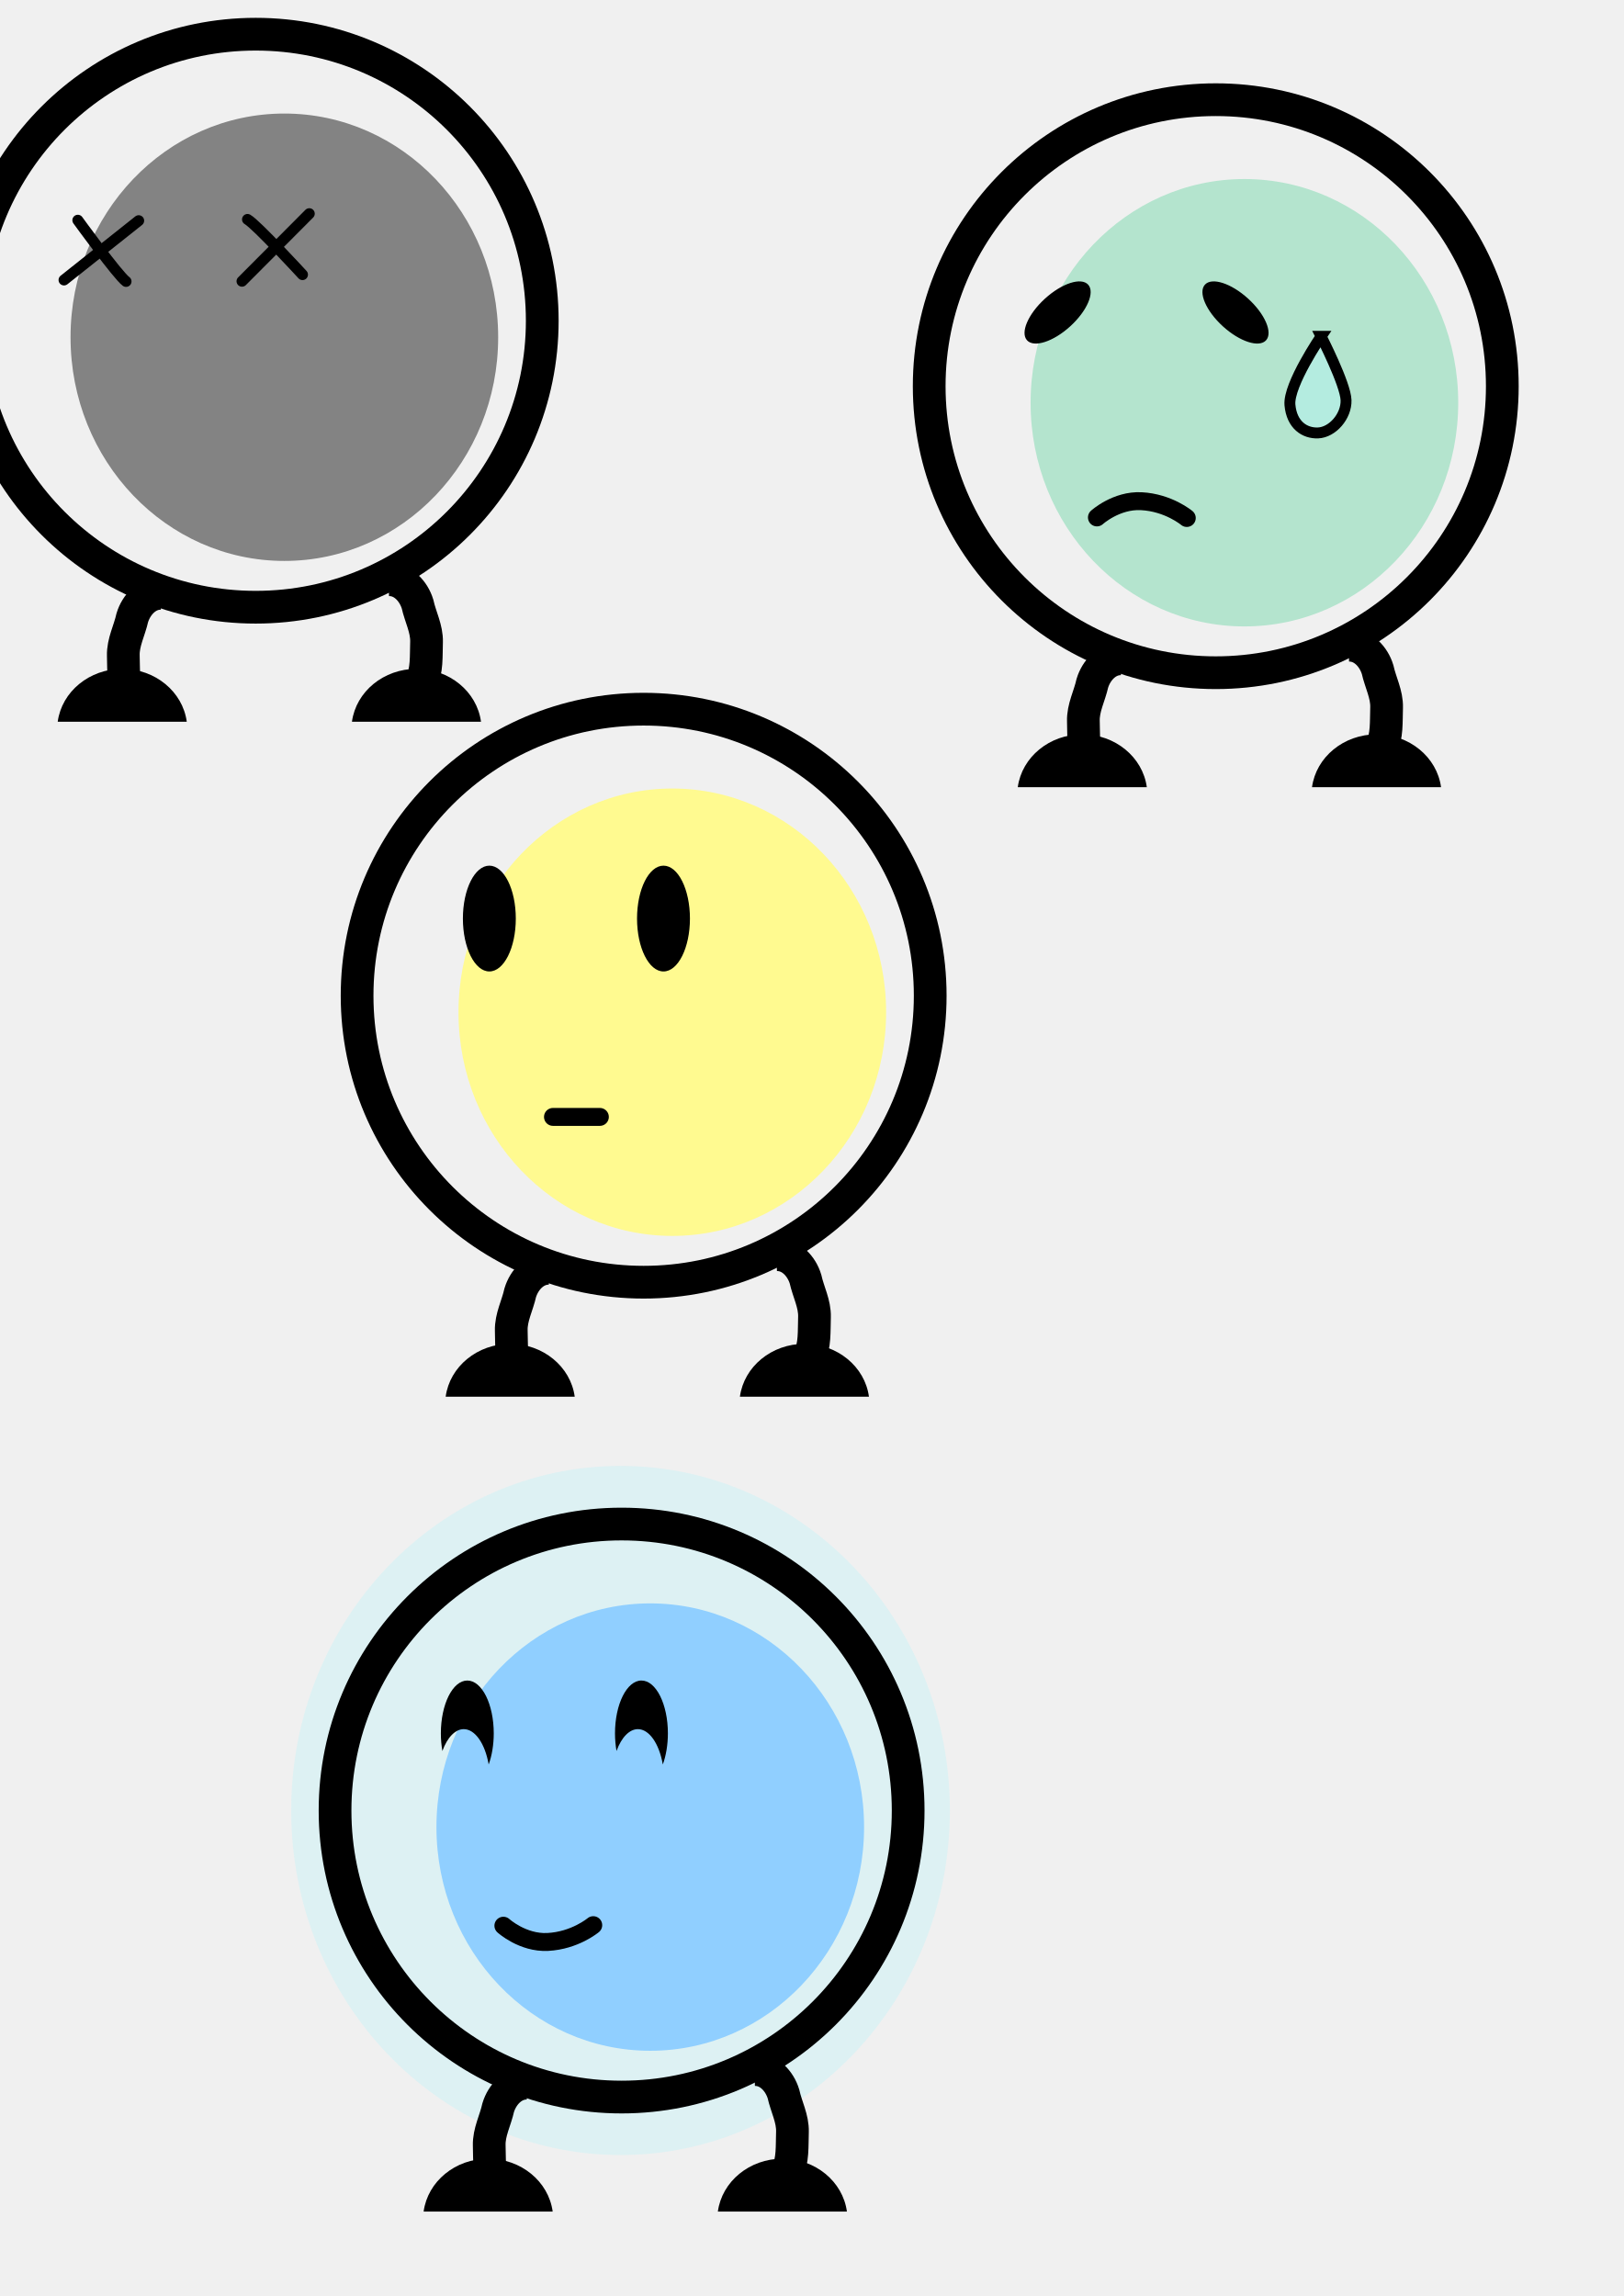
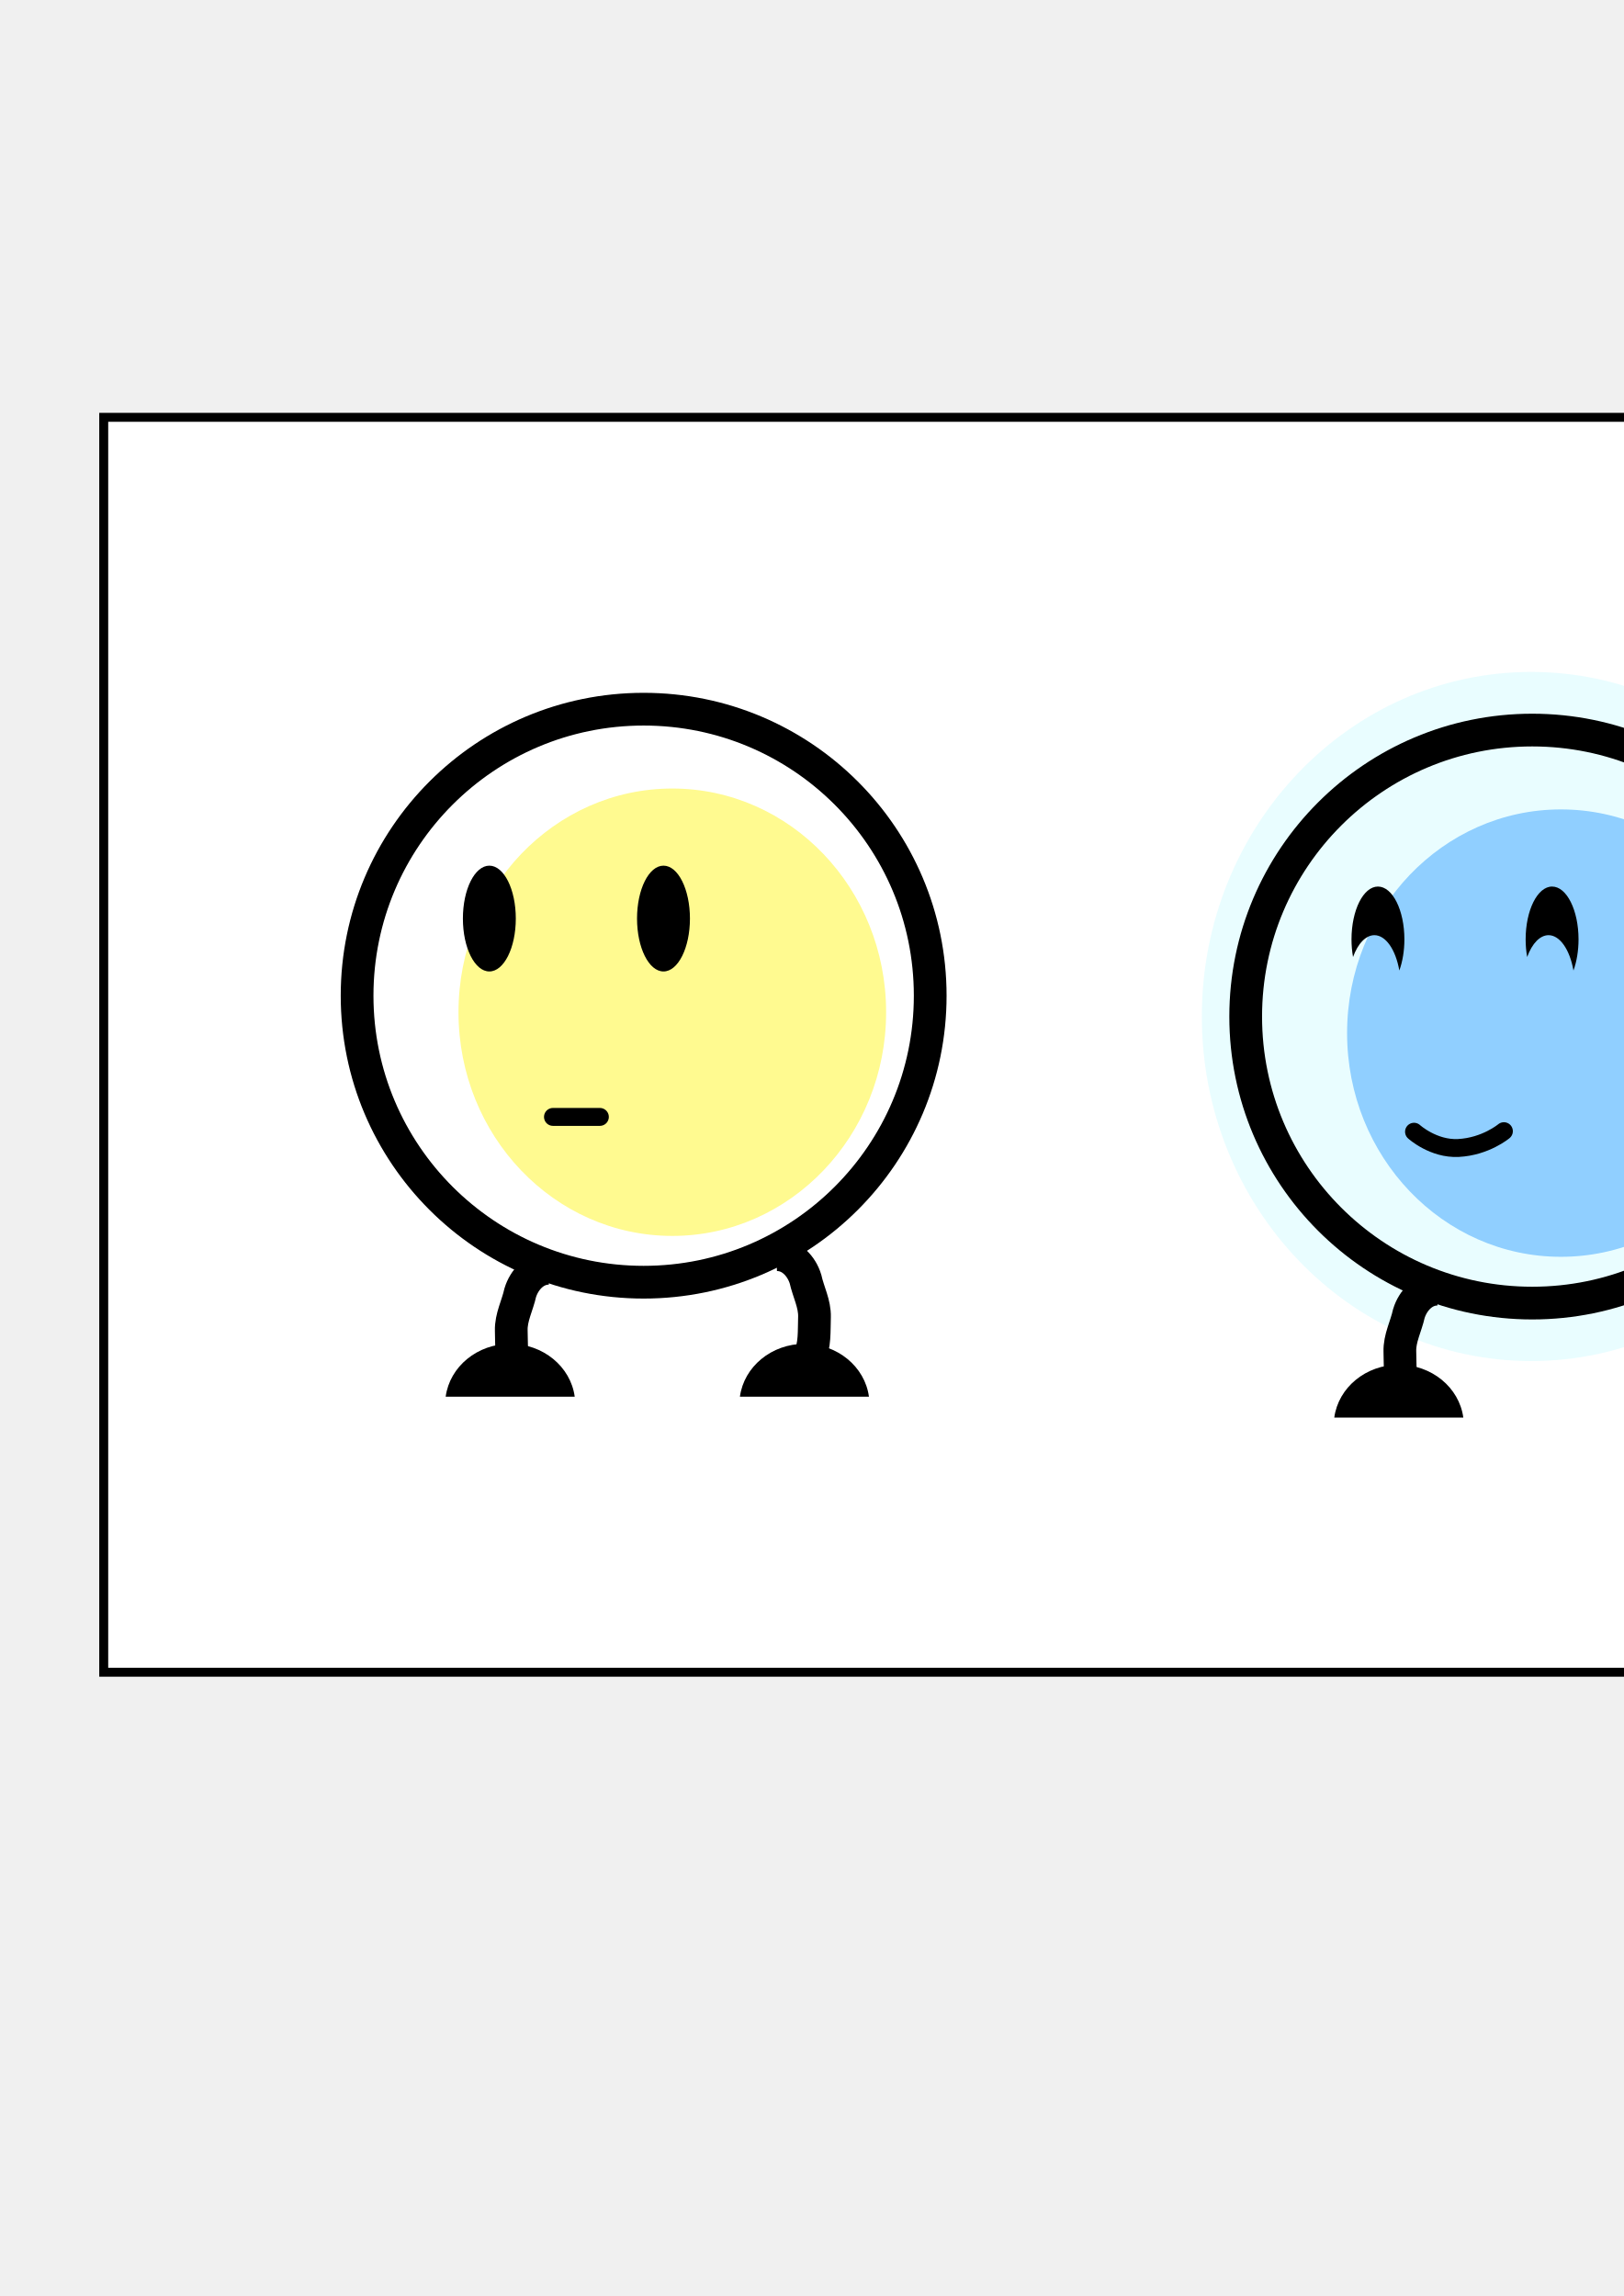
<svg xmlns="http://www.w3.org/2000/svg" width="210mm" height="297mm" viewBox="0 0 744.094 1052.362" id="svg2" version="1.1">
  <defs id="defs4" />
  <g id="layer1">
-     <ellipse style="opacity:1;fill:#fffa90;fill-opacity:1;stroke:none;stroke-width:15;stroke-linecap:round;stroke-linejoin:miter;stroke-miterlimit:4;stroke-dasharray:none;stroke-dashoffset:0;stroke-opacity:1" id="path4254" cx="308.097" cy="463.948" rx="97.985" ry="102.53" />
-     <circle style="opacity:1;fill:none;fill-opacity:1;stroke:#000000;stroke-width:15;stroke-linecap:round;stroke-linejoin:miter;stroke-miterlimit:4;stroke-dasharray:none;stroke-dashoffset:0;stroke-opacity:1" id="path4154" cx="294.965" cy="456.372" r="131.32" />
-     <g id="g4258">
-       <ellipse ry="24.244" rx="12.122" cy="421.017" cx="224.254" id="path4156" style="opacity:1;fill:#000000;fill-opacity:1;stroke:none;stroke-width:15;stroke-linecap:round;stroke-linejoin:miter;stroke-miterlimit:4;stroke-dasharray:none;stroke-dashoffset:0;stroke-opacity:1" />
-       <ellipse ry="24.244" rx="12.122" cy="421.017" cx="304.056" id="path4156-3" style="opacity:1;fill:#000000;fill-opacity:1;stroke:none;stroke-width:15;stroke-linecap:round;stroke-linejoin:miter;stroke-miterlimit:4;stroke-dasharray:none;stroke-dashoffset:0;stroke-opacity:1" />
-     </g>
-     <g id="g4227" transform="translate(4,4)">
-       <path id="path4186-6" d="m 247.721,577.326 c -6.58,-0.194 -11.51,5.289 -13.302,11.165 -1.281,5.846 -4.295,11.32 -4.12,17.379 0.225,6.379 -0.286,13.228 2.446,18.432 l 0.319,1.173 0.142,1.2" style="fill:none;fill-rule:evenodd;stroke:#000000;stroke-width:15;stroke-linecap:butt;stroke-linejoin:miter;stroke-miterlimit:4;stroke-dasharray:none;stroke-opacity:1" />
-       <path id="path4207" d="m 229.81,611.936 a 29.836,27.708 0 0 0 -29.574,24.242 l 59.14,0 a 29.836,27.708 0 0 0 -29.565,-24.242 z" style="opacity:1;fill:#000000;fill-opacity:1;stroke:none;stroke-width:15;stroke-linecap:round;stroke-linejoin:miter;stroke-miterlimit:4;stroke-dasharray:none;stroke-dashoffset:0;stroke-opacity:1" />
-     </g>
-     <g id="g4231" transform="translate(6,-1.05079)">
-       <path id="path4186" d="m 349.835,576.139 c 6.58,-0.194 11.51,5.289 13.302,11.165 1.281,5.846 4.295,11.32 4.12,17.379 -0.225,6.379 0.286,13.228 -2.446,18.432 l -0.319,1.173 -0.142,1.2" style="fill:none;fill-rule:evenodd;stroke:#000000;stroke-width:15;stroke-linecap:butt;stroke-linejoin:miter;stroke-miterlimit:4;stroke-dasharray:none;stroke-opacity:1" />
-       <path id="path4207-7" d="m 362.649,616.987 a 29.836,27.708 0 0 0 -29.574,24.242 l 59.14,0 a 29.836,27.708 0 0 0 -29.565,-24.242 z" style="opacity:1;fill:#000000;fill-opacity:1;stroke:none;stroke-width:15;stroke-linecap:round;stroke-linejoin:miter;stroke-miterlimit:4;stroke-dasharray:none;stroke-dashoffset:0;stroke-opacity:1" />
-     </g>
-     <path style="fill:none;fill-rule:evenodd;stroke:#000000;stroke-width:8.211;stroke-linecap:round;stroke-linejoin:miter;stroke-miterlimit:4;stroke-dasharray:none;stroke-opacity:1" d="m 253.411,511.931 21.488,0" id="path4256" />
-     <ellipse style="opacity:1;fill:#90c6ff;fill-opacity:1;stroke:none;stroke-width:15;stroke-linecap:round;stroke-linejoin:miter;stroke-miterlimit:4;stroke-dasharray:none;stroke-dashoffset:0;stroke-opacity:1" id="path4254-5" cx="297.995" cy="837.435" rx="97.985" ry="102.53" />
-     <ellipse style="opacity:1;fill:#90f5ff;fill-opacity:0.198;stroke:none;stroke-width:15;stroke-linecap:round;stroke-linejoin:miter;stroke-miterlimit:4;stroke-dasharray:none;stroke-dashoffset:0;stroke-opacity:1" id="path4254-5-6" cx="284.37" cy="829.822" rx="150.926" ry="157.928" />
-     <circle style="opacity:1;fill:none;fill-opacity:1;stroke:#000000;stroke-width:15;stroke-linecap:round;stroke-linejoin:miter;stroke-miterlimit:4;stroke-dasharray:none;stroke-dashoffset:0;stroke-opacity:1" id="path4154-3" cx="284.863" cy="829.859" r="131.32" />
-     <path style="opacity:1;fill:#000000;fill-opacity:1;stroke:none;stroke-width:15;stroke-linecap:round;stroke-linejoin:miter;stroke-miterlimit:4;stroke-dasharray:none;stroke-dashoffset:0;stroke-opacity:1" d="M 214.152 770.26 A 12.122 24.244 0 0 0 202.031 794.504 A 12.122 24.244 0 0 0 202.732 802.553 A 12.122 24.244 0 0 1 212.527 792.547 A 12.122 24.244 0 0 1 223.947 808.742 A 12.122 24.244 0 0 0 226.273 794.504 A 12.122 24.244 0 0 0 214.152 770.26 z " id="path4156-6" />
-     <path style="opacity:1;fill:#000000;fill-opacity:1;stroke:none;stroke-width:15;stroke-linecap:round;stroke-linejoin:miter;stroke-miterlimit:4;stroke-dasharray:none;stroke-dashoffset:0;stroke-opacity:1" d="M 293.955 770.26 A 12.122 24.244 0 0 0 281.832 794.504 A 12.122 24.244 0 0 0 282.533 802.551 A 12.122 24.244 0 0 1 292.33 792.547 A 12.122 24.244 0 0 1 303.75 808.744 A 12.122 24.244 0 0 0 306.076 794.504 A 12.122 24.244 0 0 0 293.955 770.26 z " id="path4156-3-2" />
-     <g id="g4227-9" transform="translate(-6.101514,377.4865)">
-       <path id="path4186-6-1" d="m 247.721,577.326 c -6.58,-0.194 -11.51,5.289 -13.302,11.165 -1.281,5.846 -4.295,11.32 -4.12,17.379 0.225,6.379 -0.286,13.228 2.446,18.432 l 0.319,1.173 0.142,1.2" style="fill:none;fill-rule:evenodd;stroke:#000000;stroke-width:15;stroke-linecap:butt;stroke-linejoin:miter;stroke-miterlimit:4;stroke-dasharray:none;stroke-opacity:1" />
-       <path id="path4207-2" d="m 229.81,611.936 a 29.836,27.708 0 0 0 -29.574,24.242 l 59.14,0 a 29.836,27.708 0 0 0 -29.565,-24.242 z" style="opacity:1;fill:#000000;fill-opacity:1;stroke:none;stroke-width:15;stroke-linecap:round;stroke-linejoin:miter;stroke-miterlimit:4;stroke-dasharray:none;stroke-dashoffset:0;stroke-opacity:1" />
-     </g>
-     <g id="g4231-7" transform="translate(-4.101514,372.4357)">
-       <path id="path4186-0" d="m 349.835,576.139 c 6.58,-0.194 11.51,5.289 13.302,11.165 1.281,5.846 4.295,11.32 4.12,17.379 -0.225,6.379 0.286,13.228 -2.446,18.432 l -0.319,1.173 -0.142,1.2" style="fill:none;fill-rule:evenodd;stroke:#000000;stroke-width:15;stroke-linecap:butt;stroke-linejoin:miter;stroke-miterlimit:4;stroke-dasharray:none;stroke-opacity:1" />
-       <path id="path4207-7-9" d="m 362.649,616.987 a 29.836,27.708 0 0 0 -29.574,24.242 l 59.14,0 a 29.836,27.708 0 0 0 -29.565,-24.242 z" style="opacity:1;fill:#000000;fill-opacity:1;stroke:none;stroke-width:15;stroke-linecap:round;stroke-linejoin:miter;stroke-miterlimit:4;stroke-dasharray:none;stroke-dashoffset:0;stroke-opacity:1" />
-     </g>
-     <path style="fill:none;fill-rule:evenodd;stroke:#000000;stroke-width:8.211;stroke-linecap:round;stroke-linejoin:miter;stroke-miterlimit:4;stroke-dasharray:none;stroke-opacity:1" d="m 230.682,882.639 c 0,0 8.845,8.034 20.332,7.445 12.486,-0.64 20.854,-7.698 20.854,-7.698" id="path4256-3" />
-     <ellipse style="opacity:1;fill:#b4e4ce;fill-opacity:1;stroke:none;stroke-width:15;stroke-linecap:round;stroke-linejoin:miter;stroke-miterlimit:4;stroke-dasharray:none;stroke-dashoffset:0;stroke-opacity:1" id="path4254-8" cx="570.275" cy="184.588" rx="97.985" ry="102.53" />
-     <circle style="opacity:1;fill:none;fill-opacity:1;stroke:#000000;stroke-width:15;stroke-linecap:round;stroke-linejoin:miter;stroke-miterlimit:4;stroke-dasharray:none;stroke-dashoffset:0;stroke-opacity:1" id="path4154-7" cx="557.143" cy="177.012" r="131.32" />
-     <ellipse style="opacity:1;fill:#000000;fill-opacity:1;stroke:none;stroke-width:15;stroke-linecap:round;stroke-linejoin:miter;stroke-miterlimit:4;stroke-dasharray:none;stroke-dashoffset:0;stroke-opacity:1" id="path4156-2" cx="261.937" cy="432.206" rx="18.94" ry="8.586" transform="matrix(0.7394071,-0.6732586,0.6732586,0.7394071,0,0)" />
-     <g id="g4227-2" transform="translate(266.1783,-275.3604)">
-       <path id="path4186-6-3" d="m 247.721,577.326 c -6.58,-0.194 -11.51,5.289 -13.302,11.165 -1.281,5.846 -4.295,11.32 -4.12,17.379 0.225,6.379 -0.286,13.228 2.446,18.432 l 0.319,1.173 0.142,1.2" style="fill:none;fill-rule:evenodd;stroke:#000000;stroke-width:15;stroke-linecap:butt;stroke-linejoin:miter;stroke-miterlimit:4;stroke-dasharray:none;stroke-opacity:1" />
-       <path id="path4207-75" d="m 229.81,611.936 a 29.836,27.708 0 0 0 -29.574,24.242 l 59.14,0 a 29.836,27.708 0 0 0 -29.565,-24.242 z" style="opacity:1;fill:#000000;fill-opacity:1;stroke:none;stroke-width:15;stroke-linecap:round;stroke-linejoin:miter;stroke-miterlimit:4;stroke-dasharray:none;stroke-dashoffset:0;stroke-opacity:1" />
-     </g>
-     <g id="g4231-9" transform="translate(268.1783,-280.4112)">
-       <path id="path4186-2" d="m 349.835,576.139 c 6.58,-0.194 11.51,5.289 13.302,11.165 1.281,5.846 4.295,11.32 4.12,17.379 -0.225,6.379 0.286,13.228 -2.446,18.432 l -0.319,1.173 -0.142,1.2" style="fill:none;fill-rule:evenodd;stroke:#000000;stroke-width:15;stroke-linecap:butt;stroke-linejoin:miter;stroke-miterlimit:4;stroke-dasharray:none;stroke-opacity:1" />
-       <path id="path4207-7-2" d="m 362.649,616.987 a 29.836,27.708 0 0 0 -29.574,24.242 l 59.14,0 a 29.836,27.708 0 0 0 -29.565,-24.242 z" style="opacity:1;fill:#000000;fill-opacity:1;stroke:none;stroke-width:15;stroke-linecap:round;stroke-linejoin:miter;stroke-miterlimit:4;stroke-dasharray:none;stroke-dashoffset:0;stroke-opacity:1" />
-     </g>
-     <path style="fill:none;fill-rule:evenodd;stroke:#000000;stroke-width:8.211;stroke-linecap:round;stroke-linejoin:miter;stroke-miterlimit:4;stroke-dasharray:none;stroke-opacity:1" d="m 502.685,237.166 c 0,0 8.845,-8.034 20.332,-7.445 12.486,0.64 20.854,7.698 20.854,7.698" id="path4256-3-9" />
-     <ellipse style="opacity:1;fill:#000000;fill-opacity:1;stroke:none;stroke-width:15;stroke-linecap:round;stroke-linejoin:miter;stroke-miterlimit:4;stroke-dasharray:none;stroke-dashoffset:0;stroke-opacity:1" id="path4156-2-7" cx="-515.073" cy="-275.291" rx="18.94" ry="8.586" transform="matrix(-0.7394071,-0.6732586,-0.6732586,0.7394071,0,0)" />
-     <path style="fill:#b3faff;fill-opacity:0.362;fill-rule:evenodd;stroke:#000000;stroke-width:5;stroke-linecap:butt;stroke-linejoin:miter;stroke-miterlimit:4;stroke-dasharray:none;stroke-opacity:1" d="m 605.425,154.146 c 0,0 -15.095,22.154 -14.286,31.429 0.81,9.275 6.801,13.09 12.857,12.857 6.581,-0.253 13.07,-7.599 12.857,-15 -0.212,-7.401 -11.429,-29.286 -11.429,-29.286 z" id="path4509" />
-     <ellipse style="opacity:1;fill:#838383;fill-opacity:1;stroke:none;stroke-width:15;stroke-linecap:round;stroke-linejoin:miter;stroke-miterlimit:4;stroke-dasharray:none;stroke-dashoffset:0;stroke-opacity:1" id="path4254-8-3" cx="130.31" cy="154.572" rx="97.985" ry="102.53" />
-     <circle style="opacity:1;fill:none;fill-opacity:1;stroke:#000000;stroke-width:15;stroke-linecap:round;stroke-linejoin:miter;stroke-miterlimit:4;stroke-dasharray:none;stroke-dashoffset:0;stroke-opacity:1" id="path4154-7-6" cx="117.178" cy="146.996" r="131.32" />
-     <g id="g4227-2-2" transform="translate(-173.7869,-305.3766)">
-       <path id="path4186-6-3-9" d="m 247.721,577.326 c -6.58,-0.194 -11.51,5.289 -13.302,11.165 -1.281,5.846 -4.295,11.32 -4.12,17.379 0.225,6.379 -0.286,13.228 2.446,18.432 l 0.319,1.173 0.142,1.2" style="fill:none;fill-rule:evenodd;stroke:#000000;stroke-width:15;stroke-linecap:butt;stroke-linejoin:miter;stroke-miterlimit:4;stroke-dasharray:none;stroke-opacity:1" />
-       <path id="path4207-75-3" d="m 229.81,611.936 a 29.836,27.708 0 0 0 -29.574,24.242 l 59.14,0 a 29.836,27.708 0 0 0 -29.565,-24.242 z" style="opacity:1;fill:#000000;fill-opacity:1;stroke:none;stroke-width:15;stroke-linecap:round;stroke-linejoin:miter;stroke-miterlimit:4;stroke-dasharray:none;stroke-dashoffset:0;stroke-opacity:1" />
-     </g>
-     <g id="g4231-9-1" transform="translate(-171.7869,-310.4274)">
-       <path id="path4186-2-9" d="m 349.835,576.139 c 6.58,-0.194 11.51,5.289 13.302,11.165 1.281,5.846 4.295,11.32 4.12,17.379 -0.225,6.379 0.286,13.228 -2.446,18.432 l -0.319,1.173 -0.142,1.2" style="fill:none;fill-rule:evenodd;stroke:#000000;stroke-width:15;stroke-linecap:butt;stroke-linejoin:miter;stroke-miterlimit:4;stroke-dasharray:none;stroke-opacity:1" />
-       <path id="path4207-7-2-4" d="m 362.649,616.987 a 29.836,27.708 0 0 0 -29.574,24.242 l 59.14,0 a 29.836,27.708 0 0 0 -29.565,-24.242 z" style="opacity:1;fill:#000000;fill-opacity:1;stroke:none;stroke-width:15;stroke-linecap:round;stroke-linejoin:miter;stroke-miterlimit:4;stroke-dasharray:none;stroke-dashoffset:0;stroke-opacity:1" />
-     </g>
-     <g id="g4582" transform="matrix(0.9801754,-0.198132,0.198132,0.9801754,181.613,55.57284)">
-       <path id="path4578" d="m -75.761,30.593 c 3.536,3.03 19.698,29.799 19.698,29.799" style="fill:none;fill-rule:evenodd;stroke:#000000;stroke-width:5;stroke-linecap:round;stroke-linejoin:miter;stroke-miterlimit:4;stroke-dasharray:none;stroke-opacity:1" />
-       <path id="path4580" d="M -47.477,33.623 -83.843,57.867" style="fill:none;fill-rule:evenodd;stroke:#000000;stroke-width:5;stroke-linecap:round;stroke-linejoin:miter;stroke-miterlimit:4;stroke-dasharray:none;stroke-opacity:1" />
-     </g>
-     <g id="g4582-0" transform="matrix(-0.9965395,0.0831209,-0.0831209,-0.9965395,-15.18399,165.7799)">
-       <path id="path4578-3" d="m -75.761,30.593 c 3.536,3.03 19.698,29.799 19.698,29.799" style="fill:none;fill-rule:evenodd;stroke:#000000;stroke-width:5;stroke-linecap:round;stroke-linejoin:miter;stroke-miterlimit:4;stroke-dasharray:none;stroke-opacity:1" />
-       <path id="path4580-6" d="M -47.477,33.623 -83.843,57.867" style="fill:none;fill-rule:evenodd;stroke:#000000;stroke-width:5;stroke-linecap:round;stroke-linejoin:miter;stroke-miterlimit:4;stroke-dasharray:none;stroke-opacity:1" />
+     <rect style="opacity:1;fill:#ffffff;fill-opacity:1;stroke:#000000;stroke-width:4.108;stroke-linecap:round;stroke-linejoin:miter;stroke-miterlimit:4;stroke-dasharray:none;stroke-dashoffset:0;stroke-opacity:1" id="rect4665" width="1751.356" height="575.177" x="47.536" y="191.277" />
+     <g id="g4667">
+       <g id="g4637">
+         <ellipse style="opacity:1;fill:#fffa90;fill-opacity:1;stroke:none;stroke-width:15;stroke-linecap:round;stroke-linejoin:miter;stroke-miterlimit:4;stroke-dasharray:none;stroke-dashoffset:0;stroke-opacity:1" id="path4254" cx="308.097" cy="463.948" rx="97.985" ry="102.53" />
+         <circle style="opacity:1;fill:none;fill-opacity:1;stroke:#000000;stroke-width:15;stroke-linecap:round;stroke-linejoin:miter;stroke-miterlimit:4;stroke-dasharray:none;stroke-dashoffset:0;stroke-opacity:1" id="path4154" cx="294.965" cy="456.372" r="131.32" />
+         <g id="g4258">
+           <ellipse ry="24.244" rx="12.122" cy="421.017" cx="224.254" id="path4156" style="opacity:1;fill:#000000;fill-opacity:1;stroke:none;stroke-width:15;stroke-linecap:round;stroke-linejoin:miter;stroke-miterlimit:4;stroke-dasharray:none;stroke-dashoffset:0;stroke-opacity:1" />
+           <ellipse ry="24.244" rx="12.122" cy="421.017" cx="304.056" id="path4156-3" style="opacity:1;fill:#000000;fill-opacity:1;stroke:none;stroke-width:15;stroke-linecap:round;stroke-linejoin:miter;stroke-miterlimit:4;stroke-dasharray:none;stroke-dashoffset:0;stroke-opacity:1" />
+         </g>
+         <g id="g4227" transform="translate(4,4)">
+           <path id="path4186-6" d="m 247.721,577.326 c -6.58,-0.194 -11.51,5.289 -13.302,11.165 -1.281,5.846 -4.295,11.32 -4.12,17.379 0.225,6.379 -0.286,13.228 2.446,18.432 l 0.319,1.173 0.142,1.2" style="fill:none;fill-rule:evenodd;stroke:#000000;stroke-width:15;stroke-linecap:butt;stroke-linejoin:miter;stroke-miterlimit:4;stroke-dasharray:none;stroke-opacity:1" />
+           <path id="path4207" d="m 229.81,611.936 a 29.836,27.708 0 0 0 -29.574,24.242 l 59.14,0 a 29.836,27.708 0 0 0 -29.565,-24.242 z" style="opacity:1;fill:#000000;fill-opacity:1;stroke:none;stroke-width:15;stroke-linecap:round;stroke-linejoin:miter;stroke-miterlimit:4;stroke-dasharray:none;stroke-dashoffset:0;stroke-opacity:1" />
+         </g>
+         <g id="g4231" transform="translate(6,-1.05079)">
+           <path id="path4186" d="m 349.835,576.139 c 6.58,-0.194 11.51,5.289 13.302,11.165 1.281,5.846 4.295,11.32 4.12,17.379 -0.225,6.379 0.286,13.228 -2.446,18.432 l -0.319,1.173 -0.142,1.2" style="fill:none;fill-rule:evenodd;stroke:#000000;stroke-width:15;stroke-linecap:butt;stroke-linejoin:miter;stroke-miterlimit:4;stroke-dasharray:none;stroke-opacity:1" />
+           <path id="path4207-7" d="m 362.649,616.987 a 29.836,27.708 0 0 0 -29.574,24.242 l 59.14,0 a 29.836,27.708 0 0 0 -29.565,-24.242 z" style="opacity:1;fill:#000000;fill-opacity:1;stroke:none;stroke-width:15;stroke-linecap:round;stroke-linejoin:miter;stroke-miterlimit:4;stroke-dasharray:none;stroke-dashoffset:0;stroke-opacity:1" />
+         </g>
+         <path style="fill:none;fill-rule:evenodd;stroke:#000000;stroke-width:8.211;stroke-linecap:round;stroke-linejoin:miter;stroke-miterlimit:4;stroke-dasharray:none;stroke-opacity:1" d="m 253.411,511.931 21.488,0" id="path4256" />
+       </g>
+       <g transform="translate(417.3208,-363.9139)" id="g4651">
+         <ellipse style="opacity:1;fill:#90c6ff;fill-opacity:1;stroke:none;stroke-width:15;stroke-linecap:round;stroke-linejoin:miter;stroke-miterlimit:4;stroke-dasharray:none;stroke-dashoffset:0;stroke-opacity:1" id="path4254-5" cx="297.995" cy="837.435" rx="97.985" ry="102.53" />
+         <ellipse style="opacity:1;fill:#90f5ff;fill-opacity:0.198;stroke:none;stroke-width:15;stroke-linecap:round;stroke-linejoin:miter;stroke-miterlimit:4;stroke-dasharray:none;stroke-dashoffset:0;stroke-opacity:1" id="path4254-5-6" cx="284.37" cy="829.822" rx="150.926" ry="157.928" />
+         <circle style="opacity:1;fill:none;fill-opacity:1;stroke:#000000;stroke-width:15;stroke-linecap:round;stroke-linejoin:miter;stroke-miterlimit:4;stroke-dasharray:none;stroke-dashoffset:0;stroke-opacity:1" id="path4154-3" cx="284.863" cy="829.859" r="131.32" />
+         <path style="opacity:1;fill:#000000;fill-opacity:1;stroke:none;stroke-width:15;stroke-linecap:round;stroke-linejoin:miter;stroke-miterlimit:4;stroke-dasharray:none;stroke-dashoffset:0;stroke-opacity:1" d="m 214.152,770.26 a 12.122,24.244 0 0 0 -12.121,24.244 12.122,24.244 0 0 0 0.701,8.049 12.122,24.244 0 0 1 9.795,-10.006 12.122,24.244 0 0 1 11.42,16.195 12.122,24.244 0 0 0 2.326,-14.238 12.122,24.244 0 0 0 -12.121,-24.244 z" id="path4156-6" />
+         <path style="opacity:1;fill:#000000;fill-opacity:1;stroke:none;stroke-width:15;stroke-linecap:round;stroke-linejoin:miter;stroke-miterlimit:4;stroke-dasharray:none;stroke-dashoffset:0;stroke-opacity:1" d="m 293.955,770.26 a 12.122,24.244 0 0 0 -12.123,24.244 12.122,24.244 0 0 0 0.701,8.047 12.122,24.244 0 0 1 9.797,-10.004 12.122,24.244 0 0 1 11.42,16.197 12.122,24.244 0 0 0 2.326,-14.24 12.122,24.244 0 0 0 -12.121,-24.244 z" id="path4156-3-2" />
+         <g id="g4227-9" transform="translate(-6.101514,377.4865)">
+           <path id="path4186-6-1" d="m 247.721,577.326 c -6.58,-0.194 -11.51,5.289 -13.302,11.165 -1.281,5.846 -4.295,11.32 -4.12,17.379 0.225,6.379 -0.286,13.228 2.446,18.432 l 0.319,1.173 0.142,1.2" style="fill:none;fill-rule:evenodd;stroke:#000000;stroke-width:15;stroke-linecap:butt;stroke-linejoin:miter;stroke-miterlimit:4;stroke-dasharray:none;stroke-opacity:1" />
+           <path id="path4207-2" d="m 229.81,611.936 a 29.836,27.708 0 0 0 -29.574,24.242 l 59.14,0 a 29.836,27.708 0 0 0 -29.565,-24.242 z" style="opacity:1;fill:#000000;fill-opacity:1;stroke:none;stroke-width:15;stroke-linecap:round;stroke-linejoin:miter;stroke-miterlimit:4;stroke-dasharray:none;stroke-dashoffset:0;stroke-opacity:1" />
+         </g>
+         <g id="g4231-7" transform="translate(-4.101514,372.4357)">
+           <path id="path4186-0" d="m 349.835,576.139 c 6.58,-0.194 11.51,5.289 13.302,11.165 1.281,5.846 4.295,11.32 4.12,17.379 -0.225,6.379 0.286,13.228 -2.446,18.432 l -0.319,1.173 -0.142,1.2" style="fill:none;fill-rule:evenodd;stroke:#000000;stroke-width:15;stroke-linecap:butt;stroke-linejoin:miter;stroke-miterlimit:4;stroke-dasharray:none;stroke-opacity:1" />
+           <path id="path4207-7-9" d="m 362.649,616.987 a 29.836,27.708 0 0 0 -29.574,24.242 l 59.14,0 a 29.836,27.708 0 0 0 -29.565,-24.242 z" style="opacity:1;fill:#000000;fill-opacity:1;stroke:none;stroke-width:15;stroke-linecap:round;stroke-linejoin:miter;stroke-miterlimit:4;stroke-dasharray:none;stroke-dashoffset:0;stroke-opacity:1" />
+         </g>
+         <path style="fill:none;fill-rule:evenodd;stroke:#000000;stroke-width:8.211;stroke-linecap:round;stroke-linejoin:miter;stroke-miterlimit:4;stroke-dasharray:none;stroke-opacity:1" d="m 230.682,882.639 c 0,0 8.845,8.034 20.332,7.445 12.486,-0.64 20.854,-7.698 20.854,-7.698" id="path4256-3" />
+       </g>
+       <g transform="translate(575.4875,279.3604)" id="g4623">
+         <ellipse style="opacity:1;fill:#b4e4ce;fill-opacity:1;stroke:none;stroke-width:15;stroke-linecap:round;stroke-linejoin:miter;stroke-miterlimit:4;stroke-dasharray:none;stroke-dashoffset:0;stroke-opacity:1" id="path4254-8" cx="570.275" cy="184.588" rx="97.985" ry="102.53" />
+         <circle style="opacity:1;fill:none;fill-opacity:1;stroke:#000000;stroke-width:15;stroke-linecap:round;stroke-linejoin:miter;stroke-miterlimit:4;stroke-dasharray:none;stroke-dashoffset:0;stroke-opacity:1" id="path4154-7" cx="557.143" cy="177.012" r="131.32" />
+         <ellipse style="opacity:1;fill:#000000;fill-opacity:1;stroke:none;stroke-width:15;stroke-linecap:round;stroke-linejoin:miter;stroke-miterlimit:4;stroke-dasharray:none;stroke-dashoffset:0;stroke-opacity:1" id="path4156-2" cx="261.937" cy="432.206" rx="18.94" ry="8.586" transform="matrix(0.7394071,-0.6732586,0.6732586,0.7394071,0,0)" />
+         <g id="g4227-2" transform="translate(266.1783,-275.3604)">
+           <path id="path4186-6-3" d="m 247.721,577.326 c -6.58,-0.194 -11.51,5.289 -13.302,11.165 -1.281,5.846 -4.295,11.32 -4.12,17.379 0.225,6.379 -0.286,13.228 2.446,18.432 l 0.319,1.173 0.142,1.2" style="fill:none;fill-rule:evenodd;stroke:#000000;stroke-width:15;stroke-linecap:butt;stroke-linejoin:miter;stroke-miterlimit:4;stroke-dasharray:none;stroke-opacity:1" />
+           <path id="path4207-75" d="m 229.81,611.936 a 29.836,27.708 0 0 0 -29.574,24.242 l 59.14,0 a 29.836,27.708 0 0 0 -29.565,-24.242 z" style="opacity:1;fill:#000000;fill-opacity:1;stroke:none;stroke-width:15;stroke-linecap:round;stroke-linejoin:miter;stroke-miterlimit:4;stroke-dasharray:none;stroke-dashoffset:0;stroke-opacity:1" />
+         </g>
+         <g id="g4231-9" transform="translate(268.1783,-280.4112)">
+           <path id="path4186-2" d="m 349.835,576.139 c 6.58,-0.194 11.51,5.289 13.302,11.165 1.281,5.846 4.295,11.32 4.12,17.379 -0.225,6.379 0.286,13.228 -2.446,18.432 l -0.319,1.173 -0.142,1.2" style="fill:none;fill-rule:evenodd;stroke:#000000;stroke-width:15;stroke-linecap:butt;stroke-linejoin:miter;stroke-miterlimit:4;stroke-dasharray:none;stroke-opacity:1" />
+           <path id="path4207-7-2" d="m 362.649,616.987 a 29.836,27.708 0 0 0 -29.574,24.242 l 59.14,0 a 29.836,27.708 0 0 0 -29.565,-24.242 z" style="opacity:1;fill:#000000;fill-opacity:1;stroke:none;stroke-width:15;stroke-linecap:round;stroke-linejoin:miter;stroke-miterlimit:4;stroke-dasharray:none;stroke-dashoffset:0;stroke-opacity:1" />
+         </g>
+         <path style="fill:none;fill-rule:evenodd;stroke:#000000;stroke-width:8.211;stroke-linecap:round;stroke-linejoin:miter;stroke-miterlimit:4;stroke-dasharray:none;stroke-opacity:1" d="m 502.685,237.166 c 0,0 8.845,-8.034 20.332,-7.445 12.486,0.64 20.854,7.698 20.854,7.698" id="path4256-3-9" />
+         <ellipse style="opacity:1;fill:#000000;fill-opacity:1;stroke:none;stroke-width:15;stroke-linecap:round;stroke-linejoin:miter;stroke-miterlimit:4;stroke-dasharray:none;stroke-dashoffset:0;stroke-opacity:1" id="path4156-2-7" cx="-515.073" cy="-275.291" rx="18.94" ry="8.586" transform="matrix(-0.7394071,-0.6732586,-0.6732586,0.7394071,0,0)" />
+         <path style="fill:#b3faff;fill-opacity:0.362;fill-rule:evenodd;stroke:#000000;stroke-width:5;stroke-linecap:butt;stroke-linejoin:miter;stroke-miterlimit:4;stroke-dasharray:none;stroke-opacity:1" d="m 605.425,154.146 c 0,0 -15.095,22.154 -14.286,31.429 0.81,9.275 6.801,13.09 12.857,12.857 6.581,-0.253 13.07,-7.599 12.857,-15 -0.212,-7.401 -11.429,-29.286 -11.429,-29.286 z" id="path4509" />
+       </g>
+       <g transform="translate(1434.286,309.3766)" id="g4607">
+         <ellipse style="opacity:1;fill:#838383;fill-opacity:1;stroke:none;stroke-width:15;stroke-linecap:round;stroke-linejoin:miter;stroke-miterlimit:4;stroke-dasharray:none;stroke-dashoffset:0;stroke-opacity:1" id="path4254-8-3" cx="130.31" cy="154.572" rx="97.985" ry="102.53" />
+         <circle style="opacity:1;fill:none;fill-opacity:1;stroke:#000000;stroke-width:15;stroke-linecap:round;stroke-linejoin:miter;stroke-miterlimit:4;stroke-dasharray:none;stroke-dashoffset:0;stroke-opacity:1" id="path4154-7-6" cx="117.178" cy="146.996" r="131.32" />
+         <g id="g4227-2-2" transform="translate(-173.7869,-305.3766)">
+           <path id="path4186-6-3-9" d="m 247.721,577.326 c -6.58,-0.194 -11.51,5.289 -13.302,11.165 -1.281,5.846 -4.295,11.32 -4.12,17.379 0.225,6.379 -0.286,13.228 2.446,18.432 l 0.319,1.173 0.142,1.2" style="fill:none;fill-rule:evenodd;stroke:#000000;stroke-width:15;stroke-linecap:butt;stroke-linejoin:miter;stroke-miterlimit:4;stroke-dasharray:none;stroke-opacity:1" />
+           <path id="path4207-75-3" d="m 229.81,611.936 a 29.836,27.708 0 0 0 -29.574,24.242 l 59.14,0 a 29.836,27.708 0 0 0 -29.565,-24.242 z" style="opacity:1;fill:#000000;fill-opacity:1;stroke:none;stroke-width:15;stroke-linecap:round;stroke-linejoin:miter;stroke-miterlimit:4;stroke-dasharray:none;stroke-dashoffset:0;stroke-opacity:1" />
+         </g>
+         <g id="g4231-9-1" transform="translate(-171.7869,-310.4274)">
+           <path id="path4186-2-9" d="m 349.835,576.139 c 6.58,-0.194 11.51,5.289 13.302,11.165 1.281,5.846 4.295,11.32 4.12,17.379 -0.225,6.379 0.286,13.228 -2.446,18.432 l -0.319,1.173 -0.142,1.2" style="fill:none;fill-rule:evenodd;stroke:#000000;stroke-width:15;stroke-linecap:butt;stroke-linejoin:miter;stroke-miterlimit:4;stroke-dasharray:none;stroke-opacity:1" />
+           <path id="path4207-7-2-4" d="m 362.649,616.987 a 29.836,27.708 0 0 0 -29.574,24.242 l 59.14,0 a 29.836,27.708 0 0 0 -29.565,-24.242 z" style="opacity:1;fill:#000000;fill-opacity:1;stroke:none;stroke-width:15;stroke-linecap:round;stroke-linejoin:miter;stroke-miterlimit:4;stroke-dasharray:none;stroke-dashoffset:0;stroke-opacity:1" />
+         </g>
+         <g id="g4582" transform="matrix(0.9801754,-0.198132,0.198132,0.9801754,181.613,55.57284)">
+           <path id="path4578" d="m -75.761,30.593 c 3.536,3.03 19.698,29.799 19.698,29.799" style="fill:none;fill-rule:evenodd;stroke:#000000;stroke-width:5;stroke-linecap:round;stroke-linejoin:miter;stroke-miterlimit:4;stroke-dasharray:none;stroke-opacity:1" />
+           <path id="path4580" d="M -47.477,33.623 -83.843,57.867" style="fill:none;fill-rule:evenodd;stroke:#000000;stroke-width:5;stroke-linecap:round;stroke-linejoin:miter;stroke-miterlimit:4;stroke-dasharray:none;stroke-opacity:1" />
+         </g>
+         <g id="g4582-0" transform="matrix(-0.9965395,0.0831209,-0.0831209,-0.9965395,-15.18399,165.7799)">
+           <path id="path4578-3" d="m -75.761,30.593 c 3.536,3.03 19.698,29.799 19.698,29.799" style="fill:none;fill-rule:evenodd;stroke:#000000;stroke-width:5;stroke-linecap:round;stroke-linejoin:miter;stroke-miterlimit:4;stroke-dasharray:none;stroke-opacity:1" />
+           <path id="path4580-6" d="M -47.477,33.623 -83.843,57.867" style="fill:none;fill-rule:evenodd;stroke:#000000;stroke-width:5;stroke-linecap:round;stroke-linejoin:miter;stroke-miterlimit:4;stroke-dasharray:none;stroke-opacity:1" />
+         </g>
+       </g>
    </g>
  </g>
</svg>
